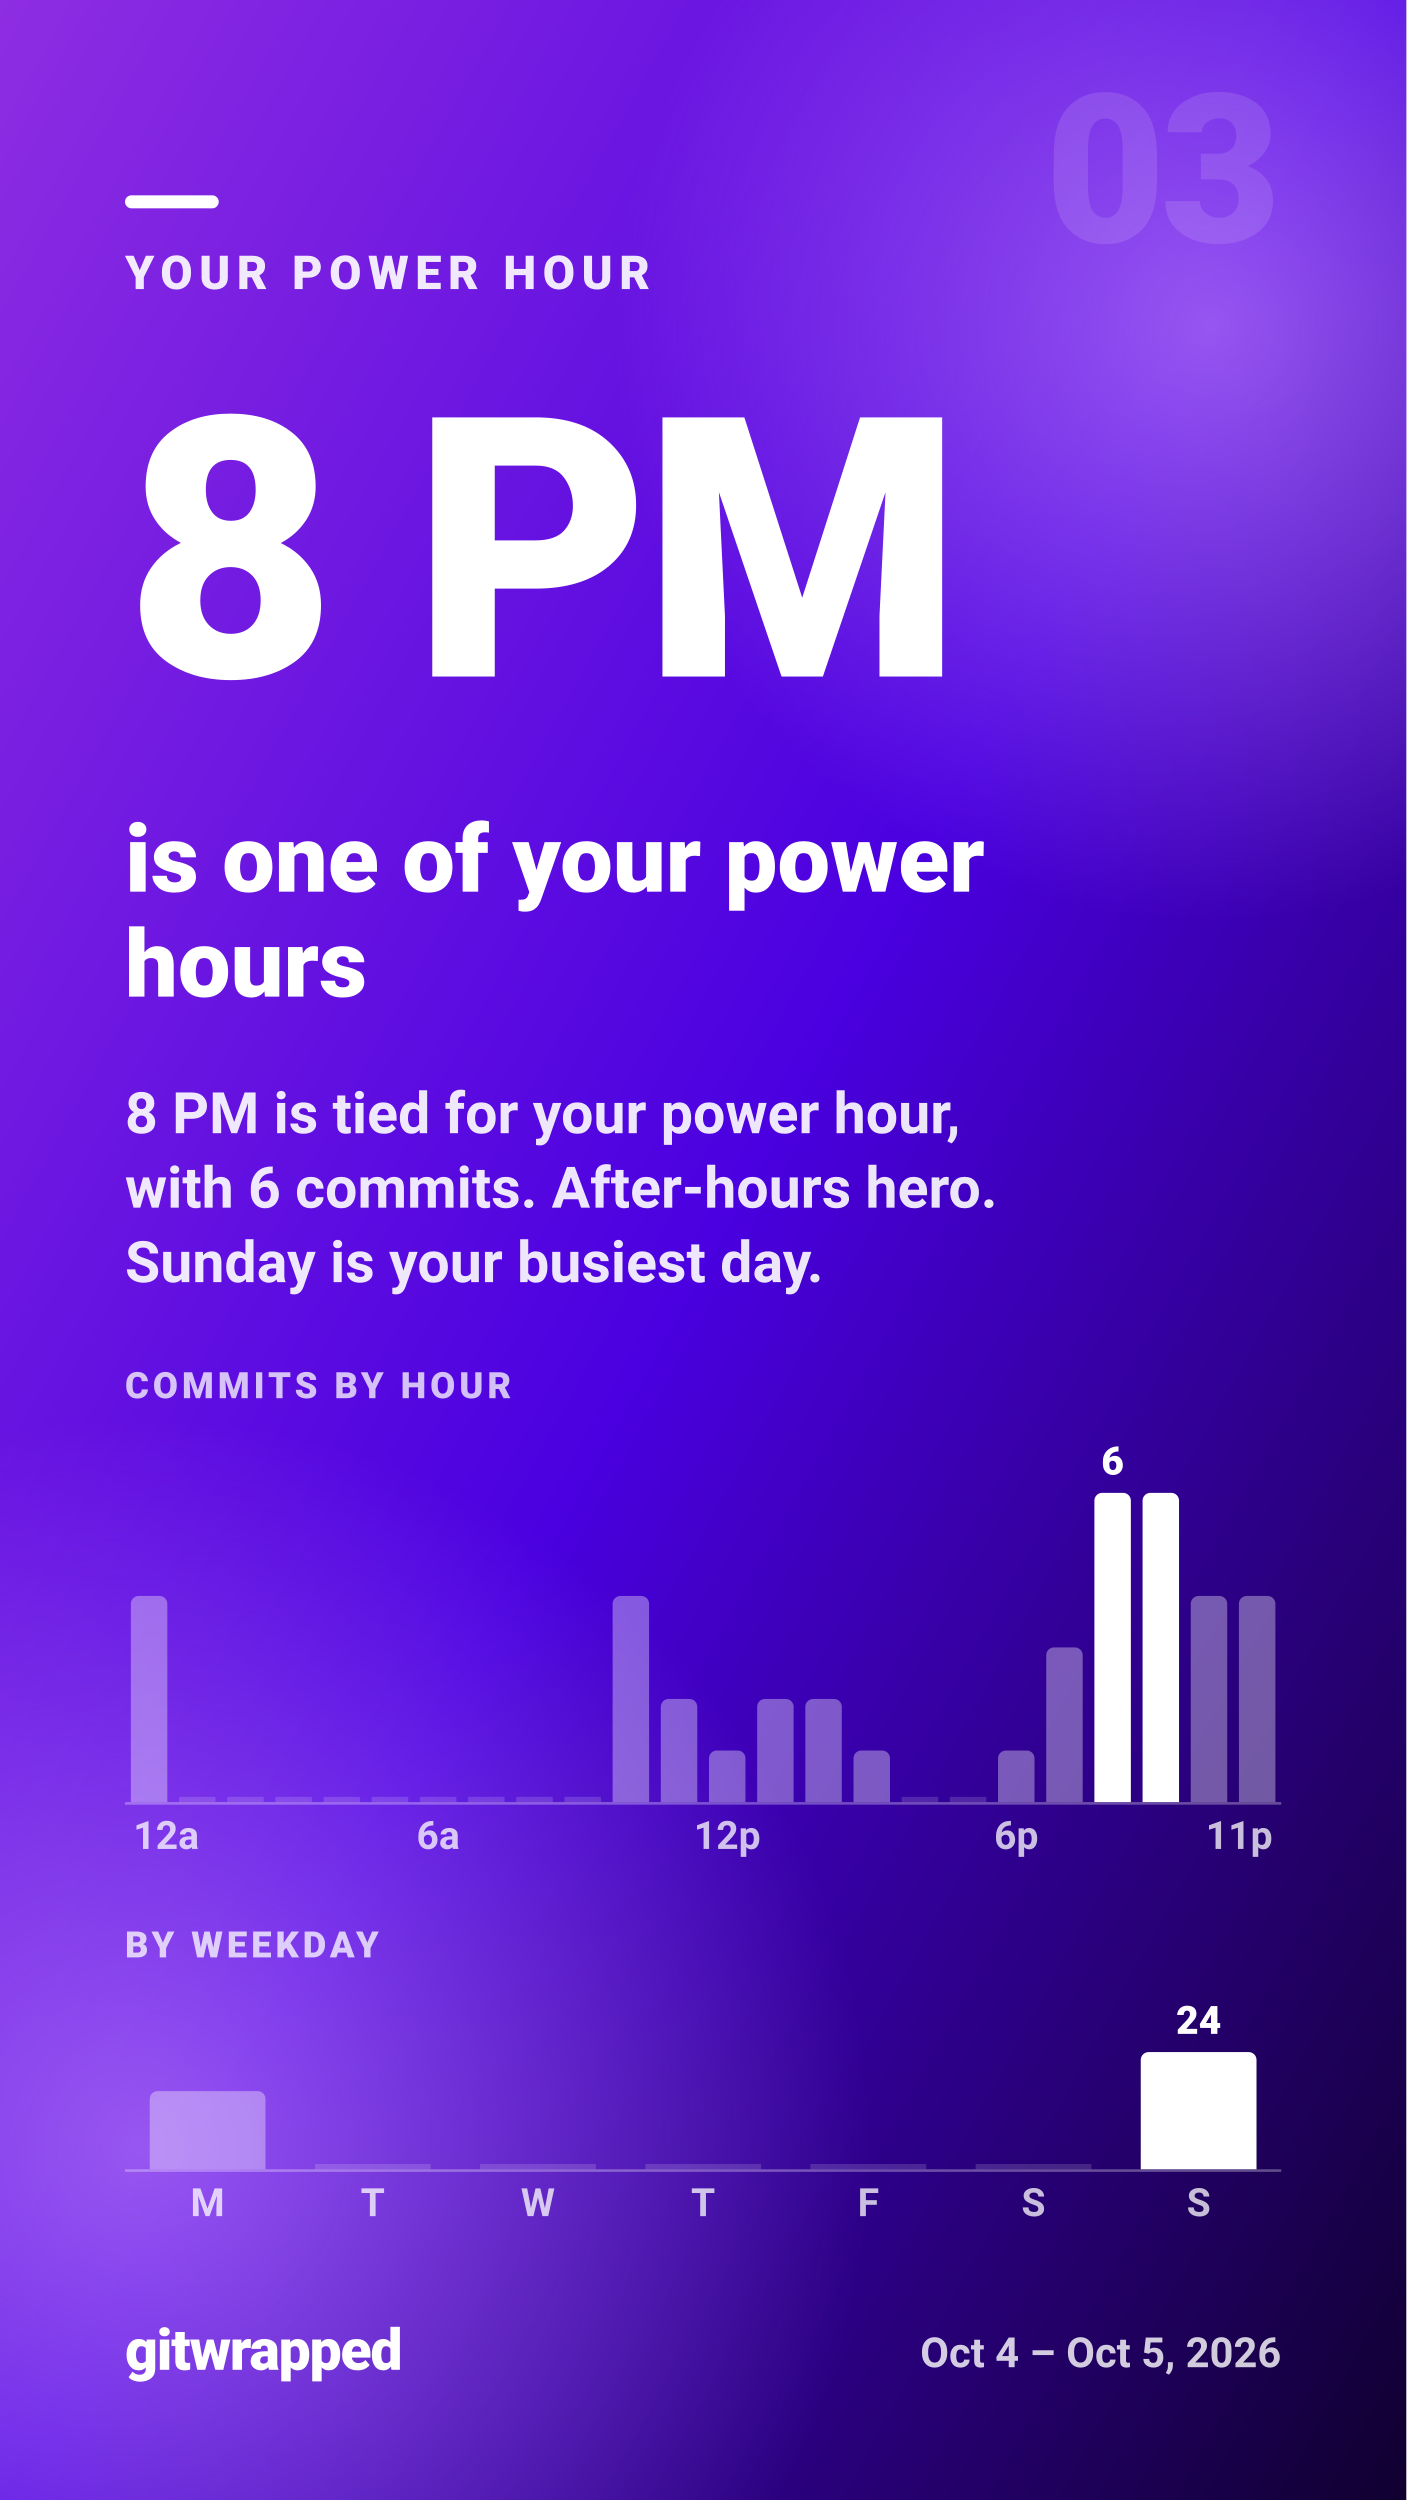
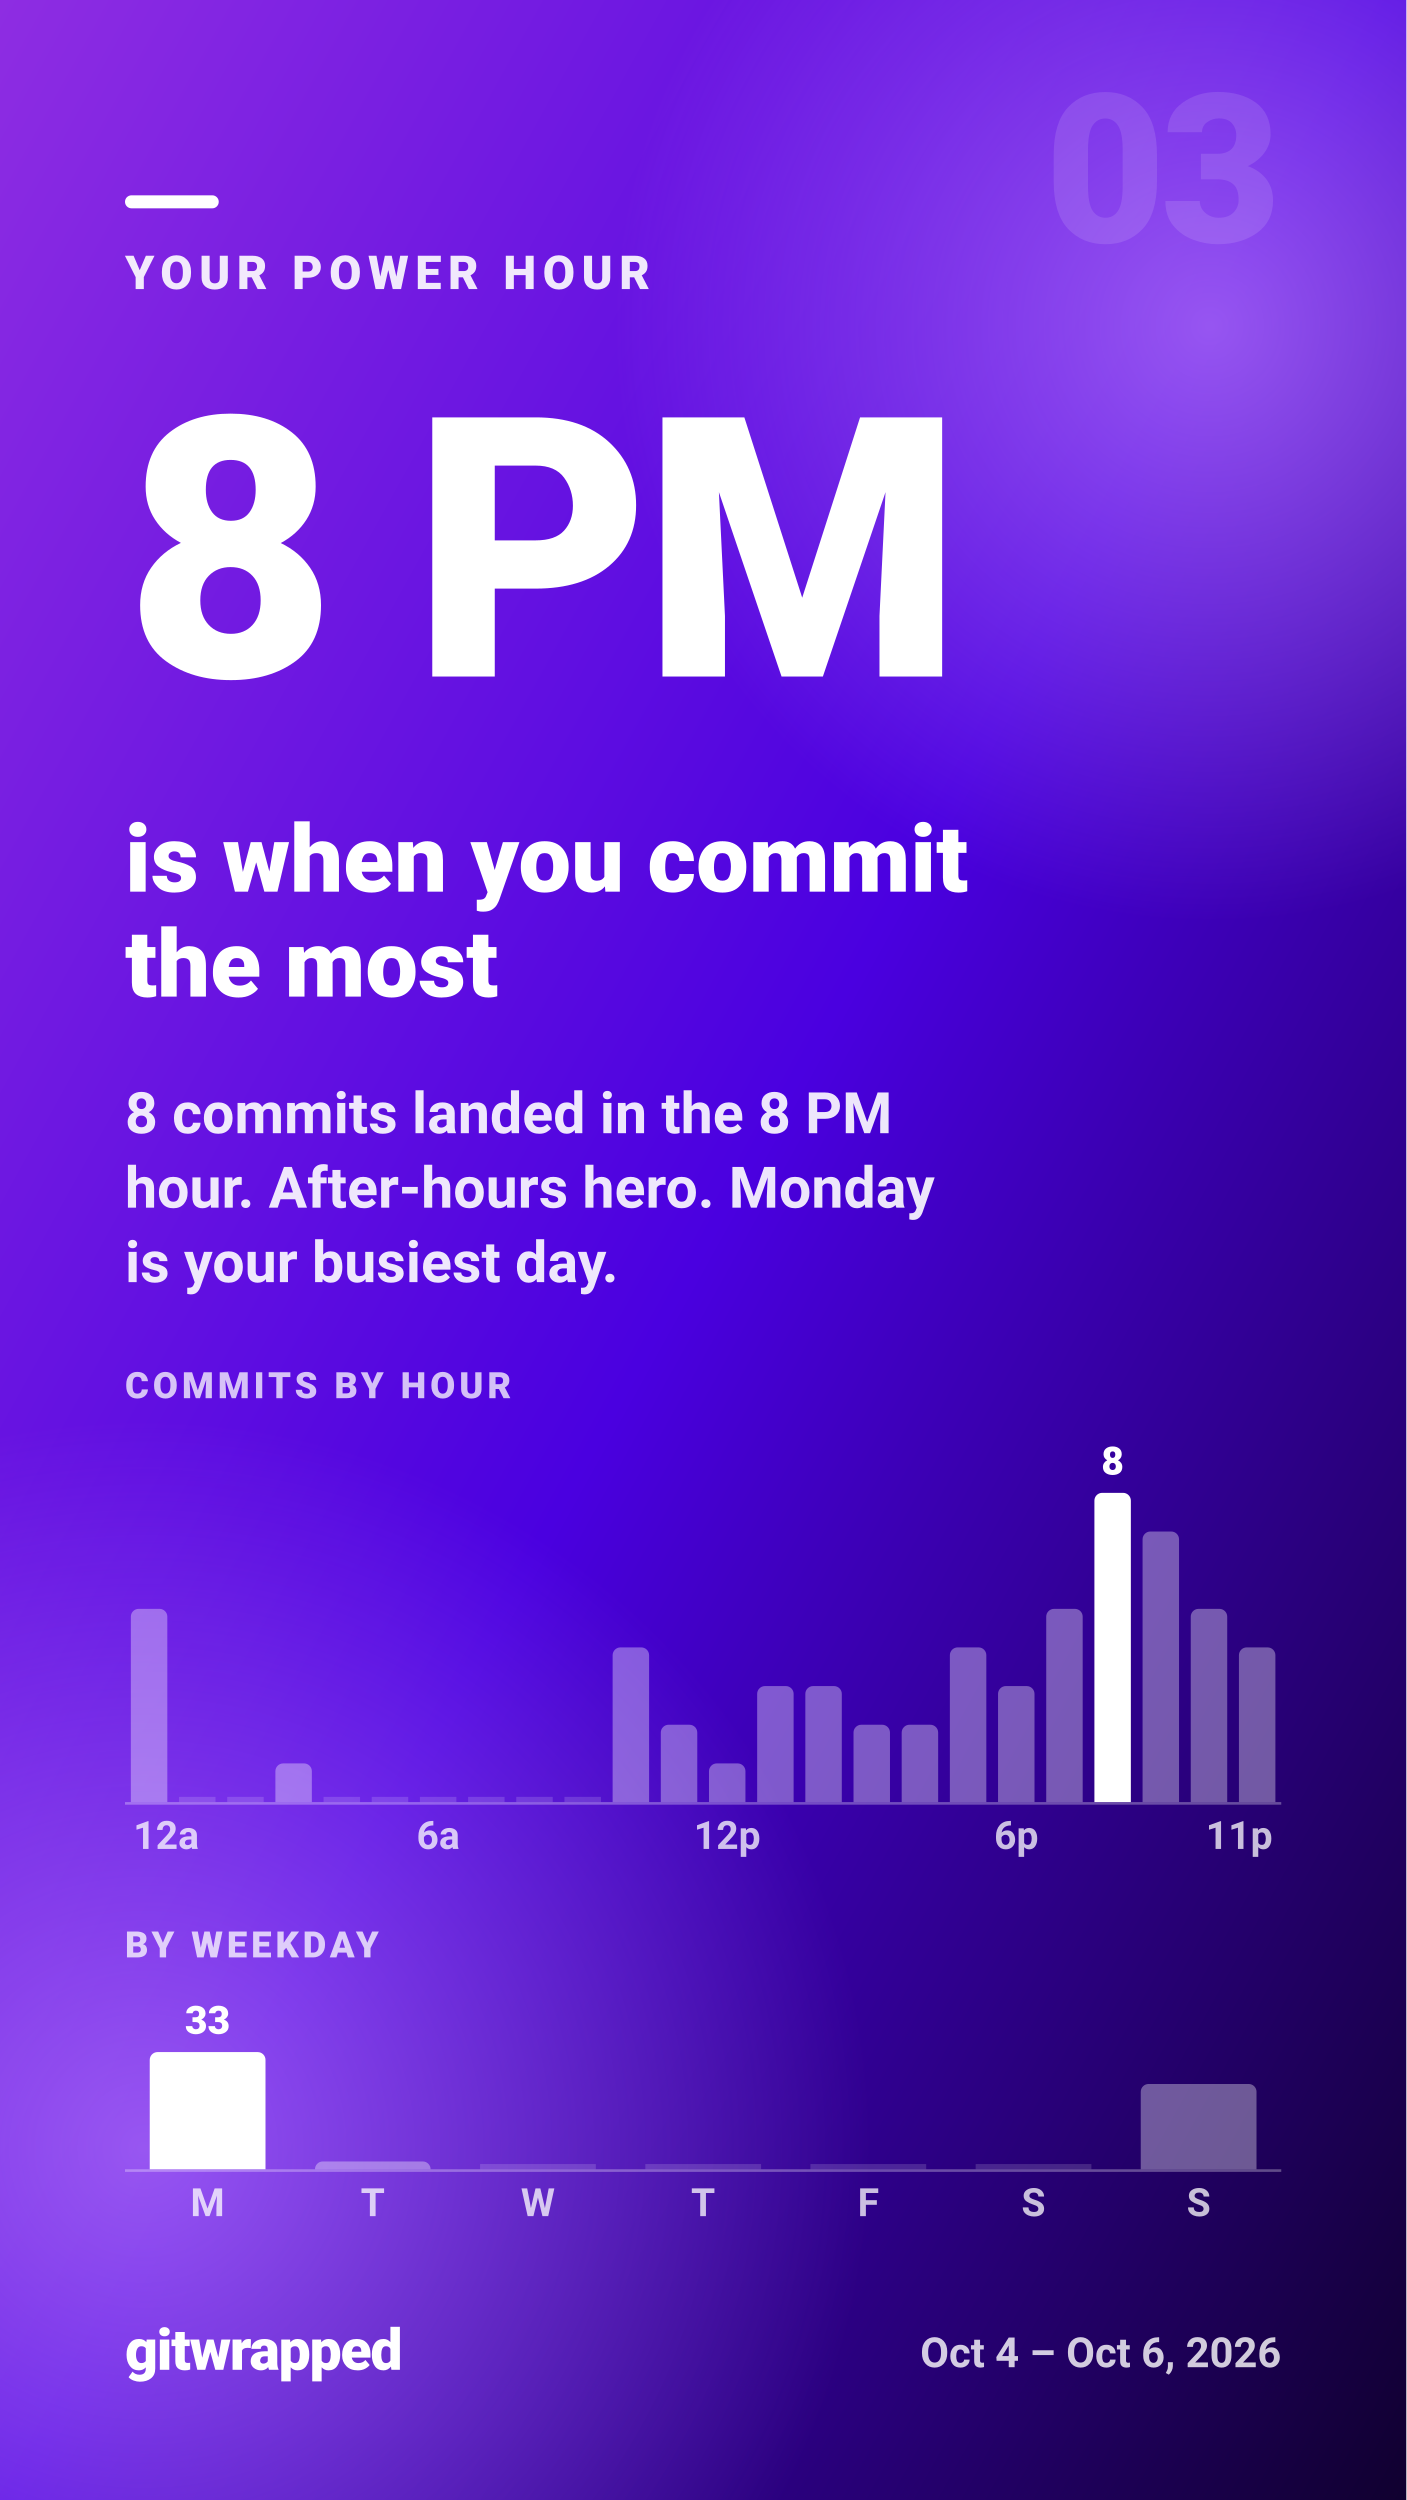
- <svg xmlns="http://www.w3.org/2000/svg" width="1080" height="1920" viewBox="0 0 1080 1920" role="img" aria-label="YOUR POWER HOUR — 8 PM — is one of your power hours">
+ <svg xmlns="http://www.w3.org/2000/svg" width="1080" height="1920" viewBox="0 0 1080 1920" role="img" aria-label="YOUR POWER HOUR — 8 PM — is when you commit the most">
  <defs>
    <linearGradient id="gw-peak-hour-bg" x1="0" y1="0" x2="1" y2="1">
      <stop offset="0.00" stop-color="#8e2de2" />
      <stop offset="0.50" stop-color="#4a00e0" />
      <stop offset="1.00" stop-color="#10002f" />
    </linearGradient>
    <radialGradient id="gw-peak-hour-glow">
      <stop offset="0" stop-color="#d59bff" stop-opacity="0.55" />
      <stop offset="1" stop-color="#d59bff" stop-opacity="0" />
    </radialGradient>
  </defs>
  <rect width="1080" height="1920" fill="url(#gw-peak-hour-bg)" />
  <circle cx="930" cy="250" r="460" fill="url(#gw-peak-hour-glow)" />
  <circle cx="110" cy="1650" r="560" fill="url(#gw-peak-hour-glow)" />
  <g fill="#ffffff" font-family="system-ui, -apple-system, 'Segoe UI', Roboto, Helvetica, Arial, sans-serif">
    <text x="984" y="186" font-size="160" font-weight="900" fill-opacity="0.12" text-anchor="end" letter-spacing="-4">03</text>
    <rect x="96" y="150" width="72" height="10" rx="5" fill="#ffffff" />
    <text x="96" y="222" font-size="36" font-weight="800" fill-opacity="0.9" letter-spacing="5">YOUR POWER HOUR</text>
    <text x="96" y="519.6" font-size="280" font-weight="900" letter-spacing="-5.6">8 PM</text>
-     <text x="96" y="684.8" font-size="72" font-weight="800">is one of your power</text>
-     <text x="96" y="765.4" font-size="72" font-weight="800">hours</text>
-     <text x="96" y="870.3" font-size="44" font-weight="600" fill-opacity="0.9">8 PM is tied for your power hour,</text>
-     <text x="96" y="927.5" font-size="44" font-weight="600" fill-opacity="0.9">with 6 commits. After-hours hero.</text>
-     <text x="96" y="984.7" font-size="44" font-weight="600" fill-opacity="0.9">Sunday is your busiest day.</text>
+     <text x="96" y="684.8" font-size="72" font-weight="800">is when you commit</text>
+     <text x="96" y="765.4" font-size="72" font-weight="800">the most</text>
+     <text x="96" y="870.3" font-size="44" font-weight="600" fill-opacity="0.9">8 commits landed in the 8 PM</text>
+     <text x="96" y="927.5" font-size="44" font-weight="600" fill-opacity="0.9">hour. After-hours hero. Monday</text>
+     <text x="96" y="984.7" font-size="44" font-weight="600" fill-opacity="0.9">is your busiest day.</text>
    <text x="96" y="1073.8" font-size="28" font-weight="800" fill-opacity="0.75" letter-spacing="3">COMMITS BY HOUR</text>
-     <path d="M100.5 1384V1231.7A6 6 0 0 1 106.5 1225.7H122.5A6 6 0 0 1 128.5 1231.7V1384Z" fill-opacity="0.35" />
+     <path d="M100.5 1384V1241.6A6 6 0 0 1 106.5 1235.6H122.5A6 6 0 0 1 128.5 1241.6V1384Z" fill-opacity="0.35" />
    <rect x="137.5" y="1380" width="28" height="4" fill-opacity="0.15" />
    <rect x="174.5" y="1380" width="28" height="4" fill-opacity="0.15" />
-     <rect x="211.5" y="1380" width="28" height="4" fill-opacity="0.15" />
+     <path d="M211.5 1384V1360.3A6 6 0 0 1 217.5 1354.3H233.5A6 6 0 0 1 239.5 1360.3V1384Z" fill-opacity="0.35" />
    <rect x="248.5" y="1380" width="28" height="4" fill-opacity="0.15" />
    <rect x="285.5" y="1380" width="28" height="4" fill-opacity="0.15" />
    <rect x="322.5" y="1380" width="28" height="4" fill-opacity="0.15" />
    <rect x="359.5" y="1380" width="28" height="4" fill-opacity="0.15" />
    <rect x="396.5" y="1380" width="28" height="4" fill-opacity="0.15" />
    <rect x="433.5" y="1380" width="28" height="4" fill-opacity="0.15" />
-     <path d="M470.5 1384V1231.7A6 6 0 0 1 476.5 1225.7H492.5A6 6 0 0 1 498.5 1231.7V1384Z" fill-opacity="0.35" />
-     <path d="M507.5 1384V1310.8A6 6 0 0 1 513.5 1304.8H529.5A6 6 0 0 1 535.5 1310.8V1384Z" fill-opacity="0.35" />
-     <path d="M544.5 1384V1350.4A6 6 0 0 1 550.5 1344.4H566.5A6 6 0 0 1 572.5 1350.4V1384Z" fill-opacity="0.35" />
-     <path d="M581.5 1384V1310.8A6 6 0 0 1 587.5 1304.8H603.5A6 6 0 0 1 609.5 1310.8V1384Z" fill-opacity="0.35" />
-     <path d="M618.5 1384V1310.8A6 6 0 0 1 624.5 1304.8H640.5A6 6 0 0 1 646.5 1310.8V1384Z" fill-opacity="0.35" />
-     <path d="M655.5 1384V1350.4A6 6 0 0 1 661.5 1344.4H677.5A6 6 0 0 1 683.5 1350.4V1384Z" fill-opacity="0.35" />
-     <rect x="692.5" y="1380" width="28" height="4" fill-opacity="0.15" />
-     <rect x="729.5" y="1380" width="28" height="4" fill-opacity="0.15" />
-     <path d="M766.5 1384V1350.4A6 6 0 0 1 772.5 1344.4H788.5A6 6 0 0 1 794.5 1350.4V1384Z" fill-opacity="0.35" />
-     <path d="M803.5 1384V1271.2A6 6 0 0 1 809.5 1265.2H825.5A6 6 0 0 1 831.5 1271.2V1384Z" fill-opacity="0.35" />
+     <path d="M470.5 1384V1271.2A6 6 0 0 1 476.5 1265.2H492.5A6 6 0 0 1 498.5 1271.2V1384Z" fill-opacity="0.35" />
+     <path d="M507.5 1384V1330.6A6 6 0 0 1 513.5 1324.6H529.5A6 6 0 0 1 535.5 1330.6V1384Z" fill-opacity="0.35" />
+     <path d="M544.5 1384V1360.3A6 6 0 0 1 550.5 1354.3H566.5A6 6 0 0 1 572.5 1360.3V1384Z" fill-opacity="0.35" />
+     <path d="M581.5 1384V1300.9A6 6 0 0 1 587.5 1294.9H603.5A6 6 0 0 1 609.5 1300.9V1384Z" fill-opacity="0.35" />
+     <path d="M618.5 1384V1300.9A6 6 0 0 1 624.5 1294.9H640.5A6 6 0 0 1 646.5 1300.9V1384Z" fill-opacity="0.35" />
+     <path d="M655.5 1384V1330.6A6 6 0 0 1 661.5 1324.6H677.5A6 6 0 0 1 683.5 1330.6V1384Z" fill-opacity="0.35" />
+     <path d="M692.5 1384V1330.6A6 6 0 0 1 698.5 1324.6H714.5A6 6 0 0 1 720.5 1330.6V1384Z" fill-opacity="0.35" />
+     <path d="M729.5 1384V1271.2A6 6 0 0 1 735.5 1265.2H751.5A6 6 0 0 1 757.5 1271.2V1384Z" fill-opacity="0.35" />
+     <path d="M766.5 1384V1300.9A6 6 0 0 1 772.5 1294.9H788.5A6 6 0 0 1 794.5 1300.9V1384Z" fill-opacity="0.35" />
+     <path d="M803.5 1384V1241.6A6 6 0 0 1 809.5 1235.6H825.5A6 6 0 0 1 831.5 1241.6V1384Z" fill-opacity="0.35" />
    <path d="M840.5 1384V1152.5A6 6 0 0 1 846.5 1146.5H862.5A6 6 0 0 1 868.5 1152.5V1384Z" />
-     <path d="M877.5 1384V1152.5A6 6 0 0 1 883.5 1146.5H899.5A6 6 0 0 1 905.5 1152.5V1384Z" />
-     <path d="M914.5 1384V1231.7A6 6 0 0 1 920.5 1225.7H936.5A6 6 0 0 1 942.5 1231.7V1384Z" fill-opacity="0.35" />
-     <path d="M951.5 1384V1231.7A6 6 0 0 1 957.5 1225.7H973.5A6 6 0 0 1 979.5 1231.7V1384Z" fill-opacity="0.35" />
+     <path d="M877.5 1384V1182.2A6 6 0 0 1 883.5 1176.2H899.5A6 6 0 0 1 905.5 1182.2V1384Z" fill-opacity="0.35" />
+     <path d="M914.5 1384V1241.6A6 6 0 0 1 920.5 1235.6H936.5A6 6 0 0 1 942.5 1241.6V1384Z" fill-opacity="0.35" />
+     <path d="M951.5 1384V1271.2A6 6 0 0 1 957.5 1265.2H973.5A6 6 0 0 1 979.5 1271.2V1384Z" fill-opacity="0.35" />
    <rect x="96" y="1384" width="888" height="2" fill-opacity="0.3" />
-     <text x="854.5" y="1132.5" font-size="30" font-weight="800" text-anchor="middle">6</text>
+     <text x="854.5" y="1132.5" font-size="30" font-weight="800" text-anchor="middle">8</text>
    <text x="127.6" y="1420" font-size="30" font-weight="700" fill-opacity="0.75" text-anchor="middle">12a</text>
    <text x="336.5" y="1420" font-size="30" font-weight="700" fill-opacity="0.75" text-anchor="middle">6a</text>
    <text x="558.5" y="1420" font-size="30" font-weight="700" fill-opacity="0.75" text-anchor="middle">12p</text>
    <text x="780.5" y="1420" font-size="30" font-weight="700" fill-opacity="0.75" text-anchor="middle">6p</text>
    <text x="951.7" y="1420" font-size="30" font-weight="700" fill-opacity="0.75" text-anchor="middle">11p</text>
    <text x="96" y="1503.3" font-size="28" font-weight="800" fill-opacity="0.75" letter-spacing="3">BY WEEKDAY</text>
-     <path d="M115 1666V1612A6 6 0 0 1 121 1606H197.9A6 6 0 0 1 203.9 1612V1666Z" fill-opacity="0.35" />
-     <rect x="241.9" y="1662" width="88.9" height="4" fill-opacity="0.15" />
+     <path d="M115 1666V1582A6 6 0 0 1 121 1576H197.9A6 6 0 0 1 203.9 1582V1666Z" />
+     <path d="M241.9 1666V1666A6 6 0 0 1 247.9 1660H324.7A6 6 0 0 1 330.7 1666V1666Z" fill-opacity="0.35" />
    <rect x="368.7" y="1662" width="88.9" height="4" fill-opacity="0.15" />
    <rect x="495.6" y="1662" width="88.9" height="4" fill-opacity="0.15" />
    <rect x="622.4" y="1662" width="88.9" height="4" fill-opacity="0.15" />
    <rect x="749.3" y="1662" width="88.9" height="4" fill-opacity="0.15" />
-     <path d="M876.1 1666V1582A6 6 0 0 1 882.1 1576H959A6 6 0 0 1 965 1582V1666Z" />
+     <path d="M876.1 1666V1606.5A6 6 0 0 1 882.1 1600.5H959A6 6 0 0 1 965 1606.5V1666Z" fill-opacity="0.35" />
    <rect x="96" y="1666" width="888" height="2" fill-opacity="0.3" />
-     <text x="920.6" y="1562" font-size="30" font-weight="800" text-anchor="middle">24</text>
+     <text x="159.4" y="1562" font-size="30" font-weight="800" text-anchor="middle">33</text>
    <text x="159.4" y="1702" font-size="30" font-weight="700" fill-opacity="0.75" text-anchor="middle">M</text>
    <text x="286.3" y="1702" font-size="30" font-weight="700" fill-opacity="0.75" text-anchor="middle">T</text>
    <text x="413.1" y="1702" font-size="30" font-weight="700" fill-opacity="0.75" text-anchor="middle">W</text>
    <text x="540" y="1702" font-size="30" font-weight="700" fill-opacity="0.75" text-anchor="middle">T</text>
    <text x="666.9" y="1702" font-size="30" font-weight="700" fill-opacity="0.75" text-anchor="middle">F</text>
    <text x="793.7" y="1702" font-size="30" font-weight="700" fill-opacity="0.75" text-anchor="middle">S</text>
    <text x="920.6" y="1702" font-size="30" font-weight="700" fill-opacity="0.75" text-anchor="middle">S</text>
    <text x="96" y="1820" font-size="44" font-weight="900" letter-spacing="-1">gitwrapped</text>
-     <text x="984" y="1818" font-size="32" font-weight="600" fill-opacity="0.8" text-anchor="end">Oct 4 – Oct 5, 2026</text>
+     <text x="984" y="1818" font-size="32" font-weight="600" fill-opacity="0.8" text-anchor="end">Oct 4 – Oct 6, 2026</text>
  </g>
</svg>
